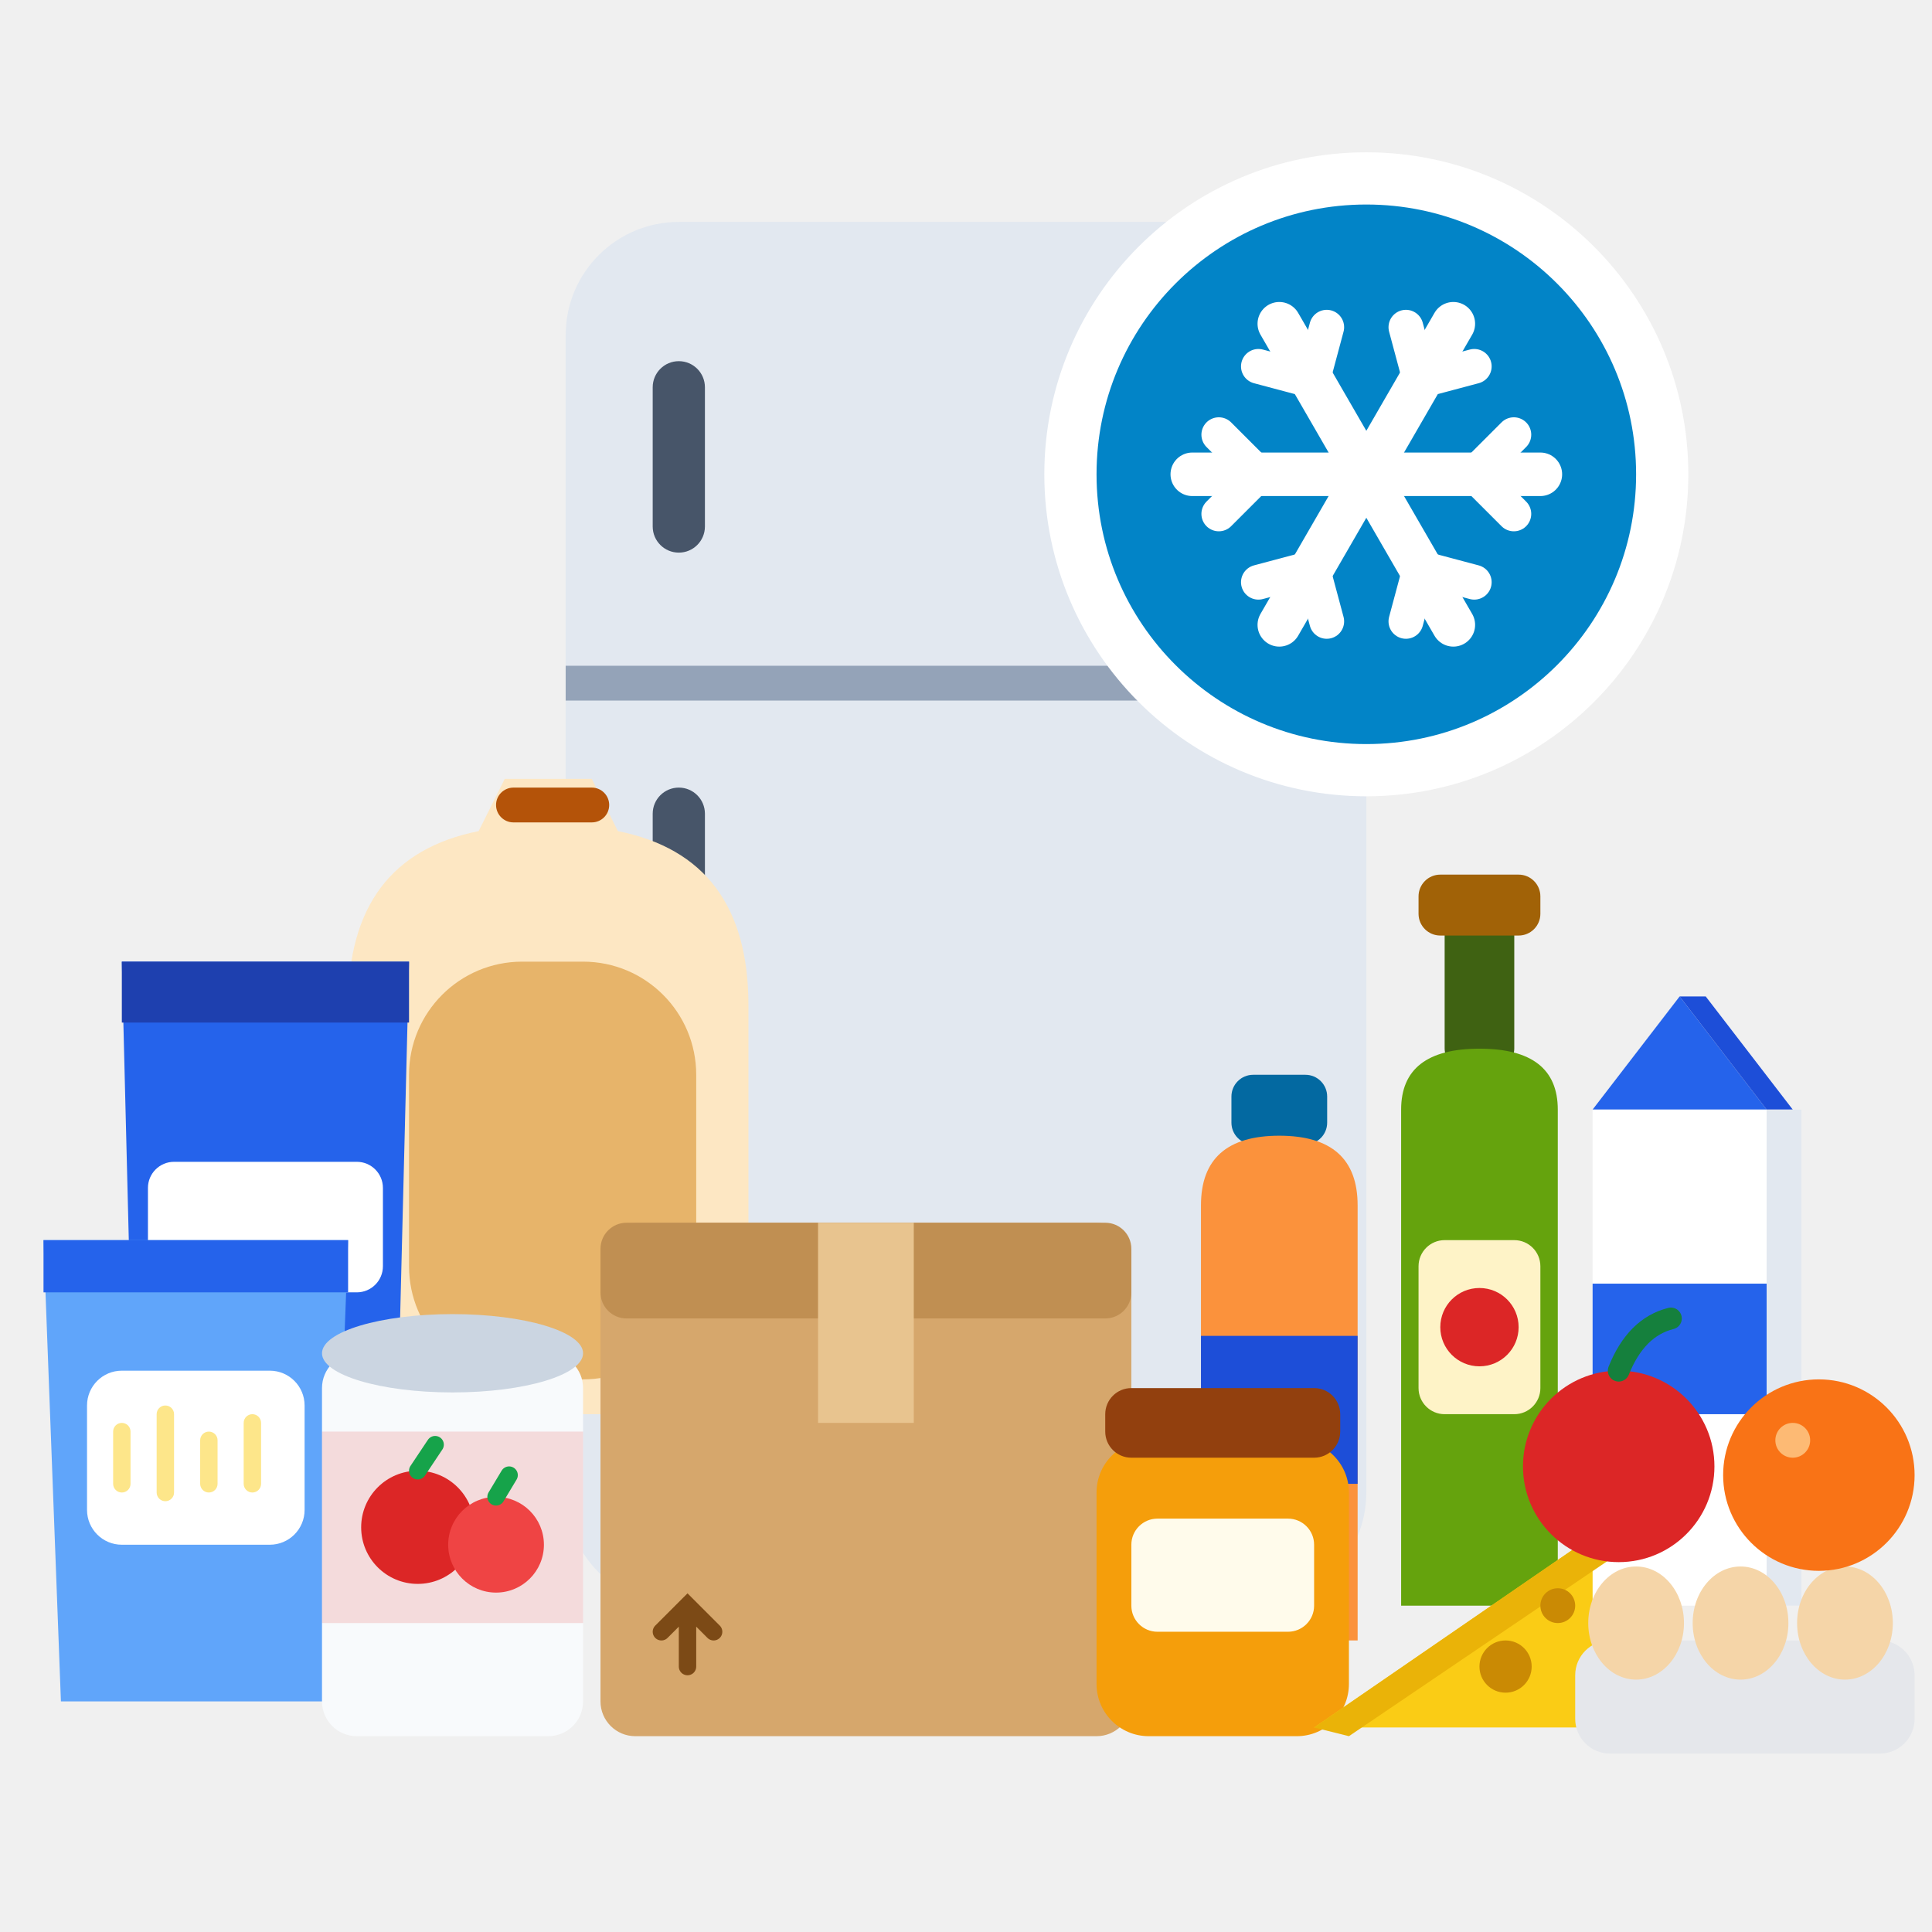
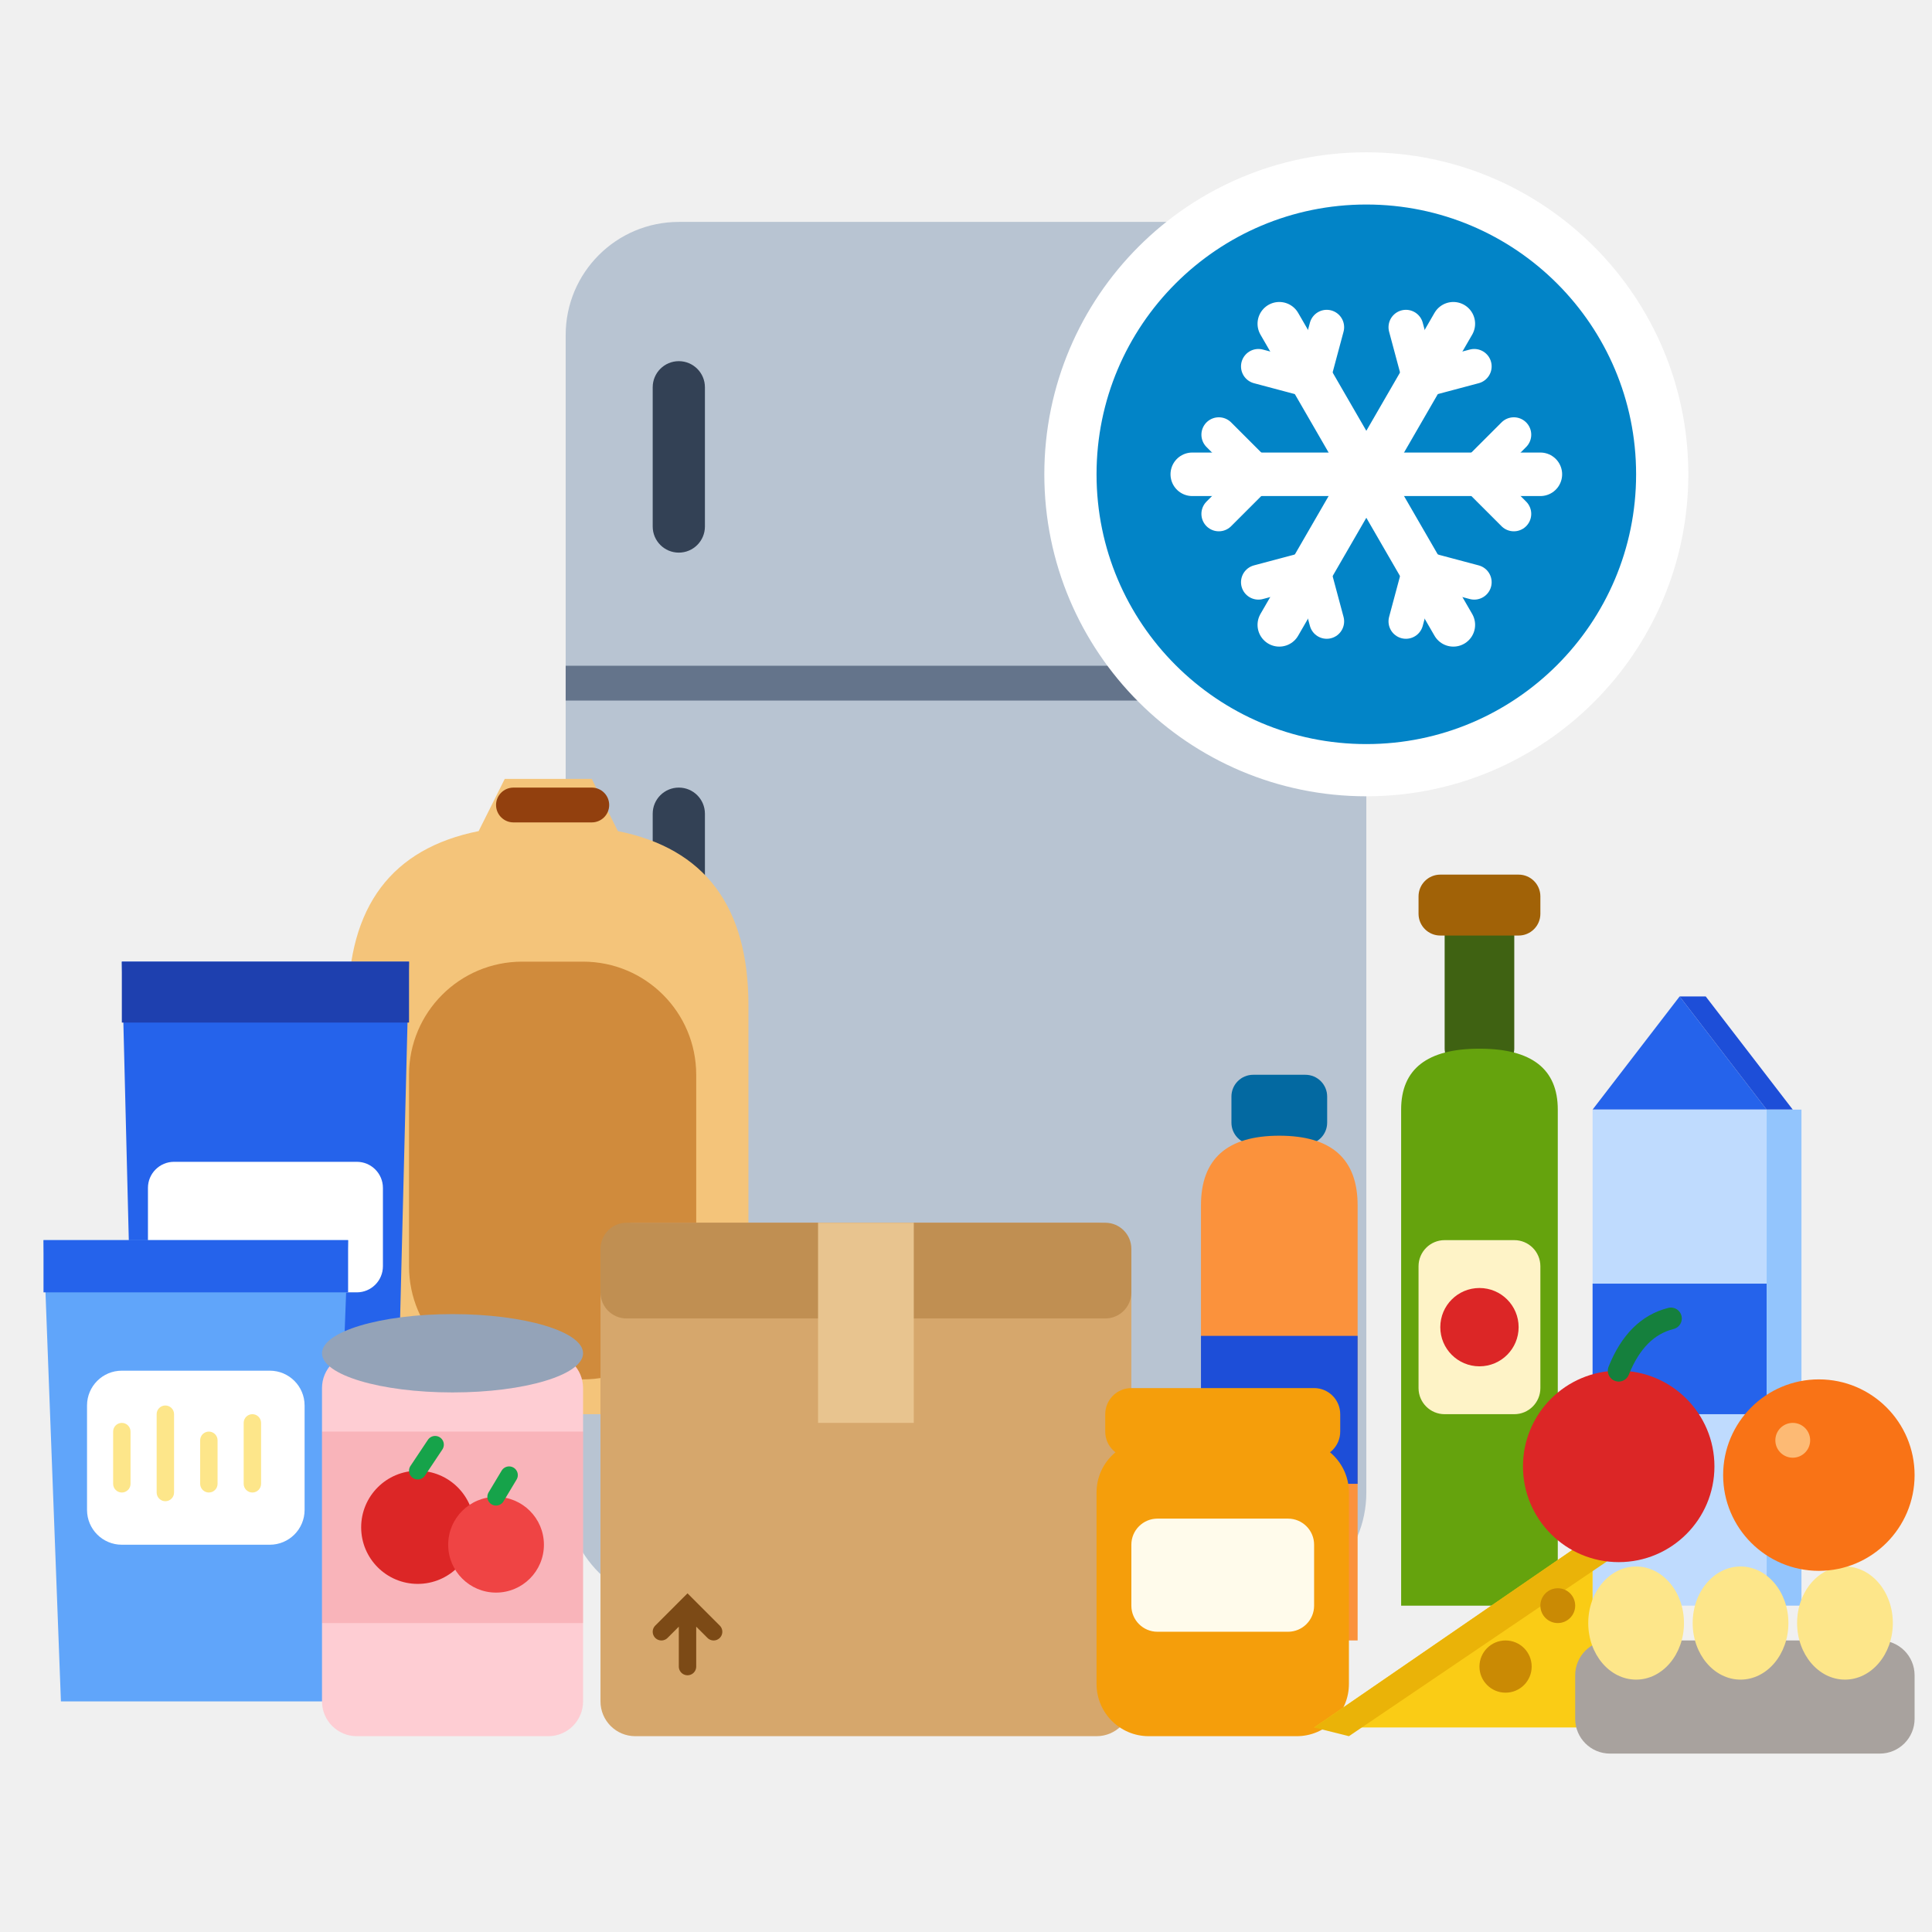
<svg xmlns="http://www.w3.org/2000/svg" viewBox="38 15 444 444" width="512" height="512">
-   <rect x="168" y="66" width="184" height="318" rx="26" fill="#e2e8f0" />
-   <rect x="168" y="168" width="184" height="8" fill="#94a3b8" />
-   <rect x="188" y="98" width="12" height="44" rx="6" fill="#475569" />
-   <rect x="188" y="196" width="12" height="70" rx="6" fill="#475569" />
+   <rect x="168" y="66" width="184" height="318" rx="26" fill="#b8c4d2" />
+   <rect x="168" y="168" width="184" height="8" fill="#64748b" />
+   <rect x="188" y="98" width="12" height="44" rx="6" fill="#334155" />
+   <rect x="188" y="196" width="12" height="70" rx="6" fill="#334155" />
  <circle cx="352" cy="124" r="68" fill="#0284c7" stroke="#ffffff" stroke-width="12" />
  <line x1="312.0" y1="124.0" x2="392.0" y2="124.0" stroke="#ffffff" stroke-width="10" stroke-linecap="round" />
  <line x1="332.0" y1="89.4" x2="372.0" y2="158.6" stroke="#ffffff" stroke-width="10" stroke-linecap="round" />
  <line x1="372.0" y1="89.4" x2="332.0" y2="158.6" stroke="#ffffff" stroke-width="10" stroke-linecap="round" />
  <line x1="376.8" y1="124.0" x2="385.9" y2="114.9" stroke="#ffffff" stroke-width="8.0" stroke-linecap="round" />
  <line x1="376.8" y1="124.0" x2="385.9" y2="133.1" stroke="#ffffff" stroke-width="8.0" stroke-linecap="round" />
  <line x1="364.4" y1="145.5" x2="376.8" y2="148.8" stroke="#ffffff" stroke-width="8.0" stroke-linecap="round" />
  <line x1="364.4" y1="145.5" x2="361.1" y2="157.8" stroke="#ffffff" stroke-width="8.0" stroke-linecap="round" />
  <line x1="339.6" y1="145.5" x2="342.9" y2="157.8" stroke="#ffffff" stroke-width="8.0" stroke-linecap="round" />
  <line x1="339.6" y1="145.5" x2="327.2" y2="148.8" stroke="#ffffff" stroke-width="8.0" stroke-linecap="round" />
  <line x1="327.2" y1="124.0" x2="318.1" y2="133.1" stroke="#ffffff" stroke-width="8.0" stroke-linecap="round" />
  <line x1="327.2" y1="124.0" x2="318.1" y2="114.9" stroke="#ffffff" stroke-width="8.0" stroke-linecap="round" />
  <line x1="339.6" y1="102.5" x2="327.2" y2="99.2" stroke="#ffffff" stroke-width="8.0" stroke-linecap="round" />
  <line x1="339.6" y1="102.5" x2="342.9" y2="90.2" stroke="#ffffff" stroke-width="8.0" stroke-linecap="round" />
  <line x1="364.4" y1="102.5" x2="361.1" y2="90.2" stroke="#ffffff" stroke-width="8.0" stroke-linecap="round" />
  <line x1="364.4" y1="102.5" x2="376.8" y2="99.2" stroke="#ffffff" stroke-width="8.0" stroke-linecap="round" />
-   <path d="M118 340 V246 q0 -34 30 -40 l6 -12 h20 l6 12 q30 6 30 40 V340 Z" fill="#fde7c3" />
-   <rect x="132" y="236" width="66" height="96" rx="26" fill="#e7b46a" />
-   <rect x="152" y="196" width="26" height="8" rx="4" fill="#b45309" />
+   <path d="M118 340 V246 q0 -34 30 -40 l6 -12 h20 l6 12 q30 6 30 40 V340 Z" fill="#f4c47a" />
+   <rect x="132" y="236" width="66" height="96" rx="26" fill="#d08b3c" />
+   <rect x="152" y="196" width="26" height="8" rx="4" fill="#92400e" />
  <rect x="370" y="226" width="16" height="34" rx="4" fill="#3f6212" />
  <rect x="364" y="216" width="28" height="14" rx="5" fill="#a16207" />
  <path d="M360 270 q0 -14 18 -14 q18 0 18 14 V384 H360 Z" fill="#65a30d" />
  <rect x="364" y="300" width="28" height="40" rx="6" fill="#fef3c7" />
  <circle cx="378" cy="320" r="9" fill="#dc2626" />
  <rect x="321" y="262" width="22" height="16" rx="5" fill="#0369a1" />
  <path d="M314 292 q0 -16 18 -16 q18 0 18 16 V392 H314 Z" fill="#fb923c" />
  <rect x="314" y="322" width="36" height="34" fill="#1d4ed8" />
  <path d="M404 270 l20 -26 l20 26 Z" fill="#2563eb" />
-   <rect x="404" y="270" width="40" height="114" fill="#ffffff" />
+   <rect x="404" y="270" width="40" height="114" fill="#bfdbfe" />
  <rect x="404" y="310" width="40" height="30" fill="#2563eb" />
  <path d="M424 244 l20 26 h6 l-20 -26 Z" fill="#1d4ed8" />
-   <rect x="444" y="270" width="8" height="114" fill="#e2e8f0" />
+   <rect x="444" y="270" width="8" height="114" fill="#93c5fd" />
  <path d="M66 236 h66 l-4 160 h-58 Z" fill="#2563eb" />
  <rect x="66" y="236" width="66" height="14" fill="#1e40af" />
  <rect x="72" y="282" width="54" height="30" rx="6" fill="#ffffff" />
  <path d="M48 300 h70 l-4 106 h-62 Z" fill="#60a5fa" />
  <rect x="48" y="300" width="70" height="12" fill="#2563eb" />
  <rect x="58" y="330" width="50" height="40" rx="8" fill="#ffffff" />
  <g fill="#fde68a">
    <rect x="64" y="342" width="4" height="16" rx="2" />
    <rect x="74" y="338" width="4" height="22" rx="2" />
    <rect x="84" y="344" width="4" height="14" rx="2" />
    <rect x="94" y="340" width="4" height="18" rx="2" />
  </g>
-   <rect x="112" y="326" width="60" height="88" rx="8" fill="#f8fafc" />
-   <ellipse cx="142" cy="326" rx="30" ry="9" fill="#cbd5e1" />
+   <rect x="112" y="326" width="60" height="88" rx="8" fill="#fecdd3" />
+   <ellipse cx="142" cy="326" rx="30" ry="9" fill="#94a3b8" />
  <rect x="112" y="344" width="60" height="44" fill="#dc2626" opacity="0.15" />
  <circle cx="134" cy="366" r="13" fill="#dc2626" />
  <circle cx="152" cy="370" r="11" fill="#ef4444" />
  <path d="M134 353 l4 -6 M152 359 l3 -5" stroke="#16a34a" stroke-width="4" stroke-linecap="round" />
  <rect x="176" y="296" width="122" height="118" rx="8" fill="#d6a76c" />
  <rect x="176" y="296" width="122" height="22" rx="6" fill="#c08f52" />
  <rect x="226" y="296" width="22" height="46" fill="#e8c48f" />
  <path d="M196 384 v14 M190 390 l6 -6 l6 6" stroke="#7c4a16" stroke-width="4" fill="none" stroke-linecap="round" />
  <rect x="290" y="346" width="58" height="68" rx="12" fill="#f59e0b" />
-   <rect x="292" y="334" width="54" height="16" rx="6" fill="#92400e" />
+   <rect x="292" y="334" width="54" height="16" rx="6" fill="#f59e0b" />
  <rect x="298" y="364" width="42" height="26" rx="6" fill="#fffbeb" />
  <path d="M340 412 L404 412 L404 368 Z" fill="#facc15" />
  <path d="M340 412 L404 368 L410 372 L348 414 Z" fill="#eab308" />
  <circle cx="384" cy="398" r="6" fill="#ca8a04" />
  <circle cx="396" cy="384" r="4" fill="#ca8a04" />
-   <rect x="400" y="392" width="78" height="26" rx="8" fill="#e5e7eb" />
-   <ellipse cx="414" cy="388" rx="11" ry="13" fill="#f5d5a8" />
-   <ellipse cx="438" cy="388" rx="11" ry="13" fill="#f5d5a8" />
-   <ellipse cx="462" cy="388" rx="11" ry="13" fill="#f5d5a8" />
+   <rect x="400" y="392" width="78" height="26" rx="8" fill="#a8a29e" />
+   <ellipse cx="414" cy="388" rx="11" ry="13" fill="#fde68a" />
+   <ellipse cx="438" cy="388" rx="11" ry="13" fill="#fde68a" />
+   <ellipse cx="462" cy="388" rx="11" ry="13" fill="#fde68a" />
  <circle cx="410" cy="352" r="22" fill="#dc2626" />
  <path d="M410 330 q4 -10 12 -12" stroke="#15803d" stroke-width="5" fill="none" stroke-linecap="round" />
  <circle cx="456" cy="354" r="22" fill="#f97316" />
  <circle cx="450" cy="346" r="4" fill="#fdba74" />
</svg>
